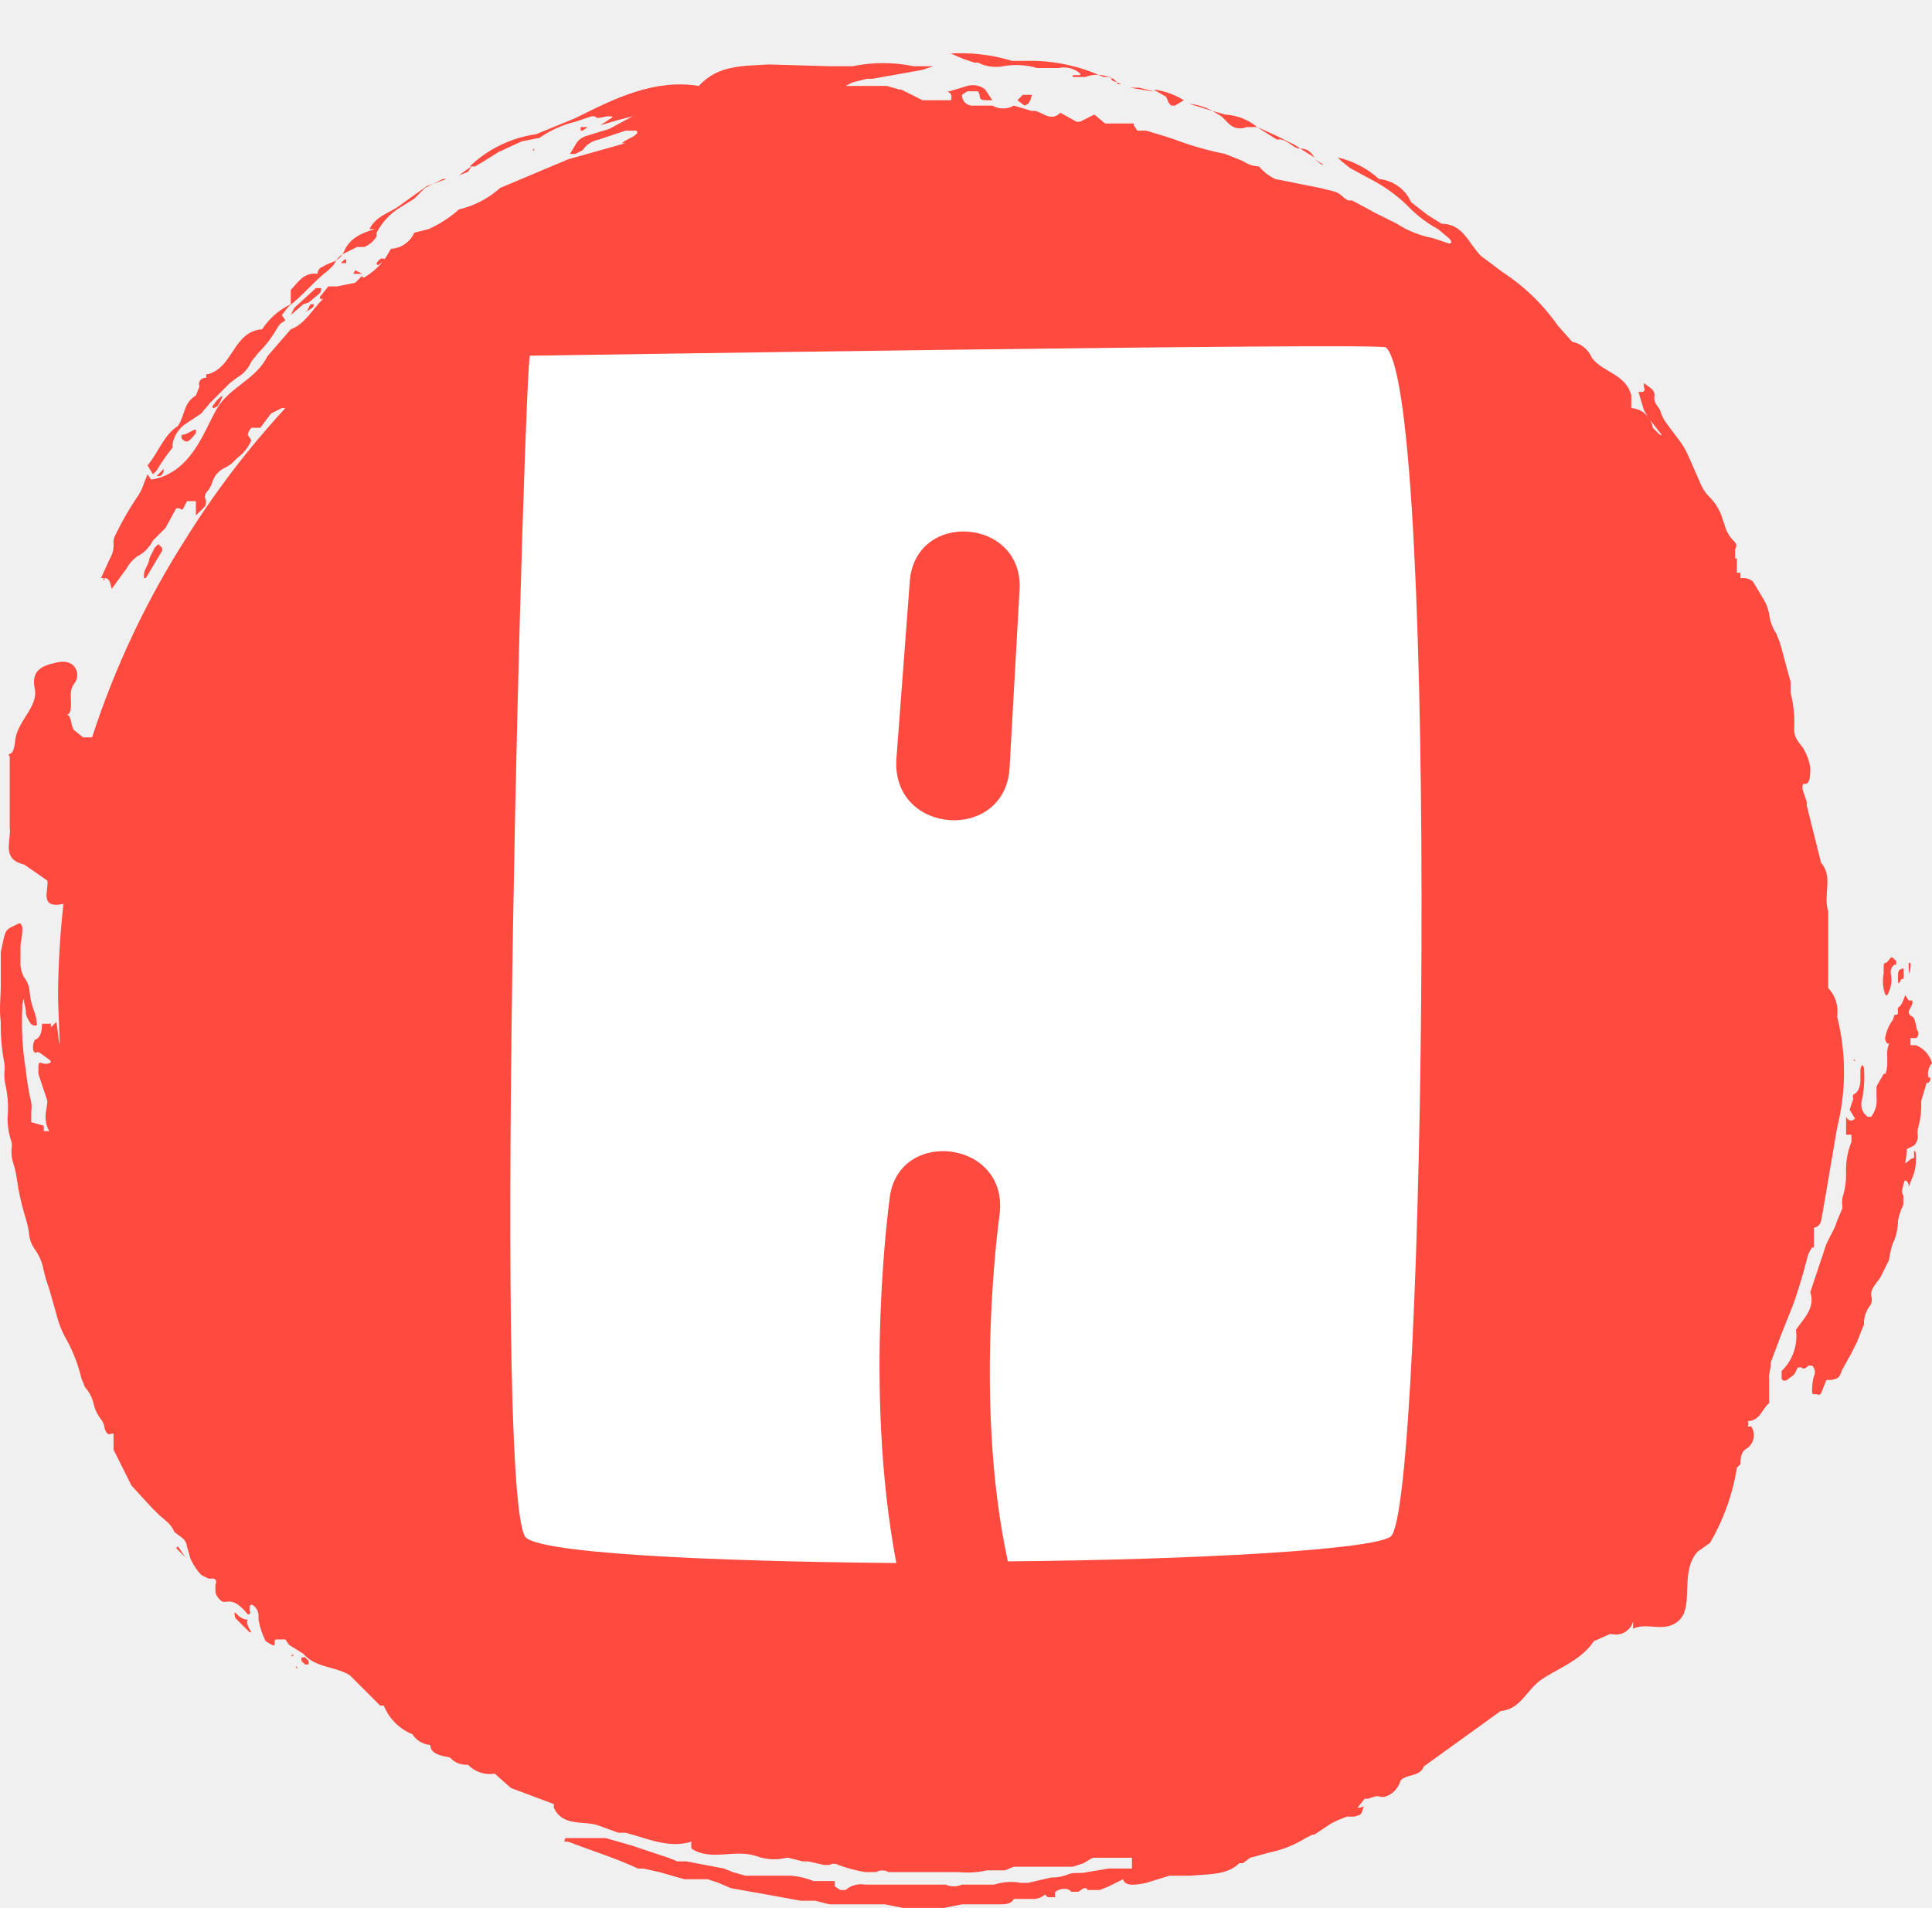
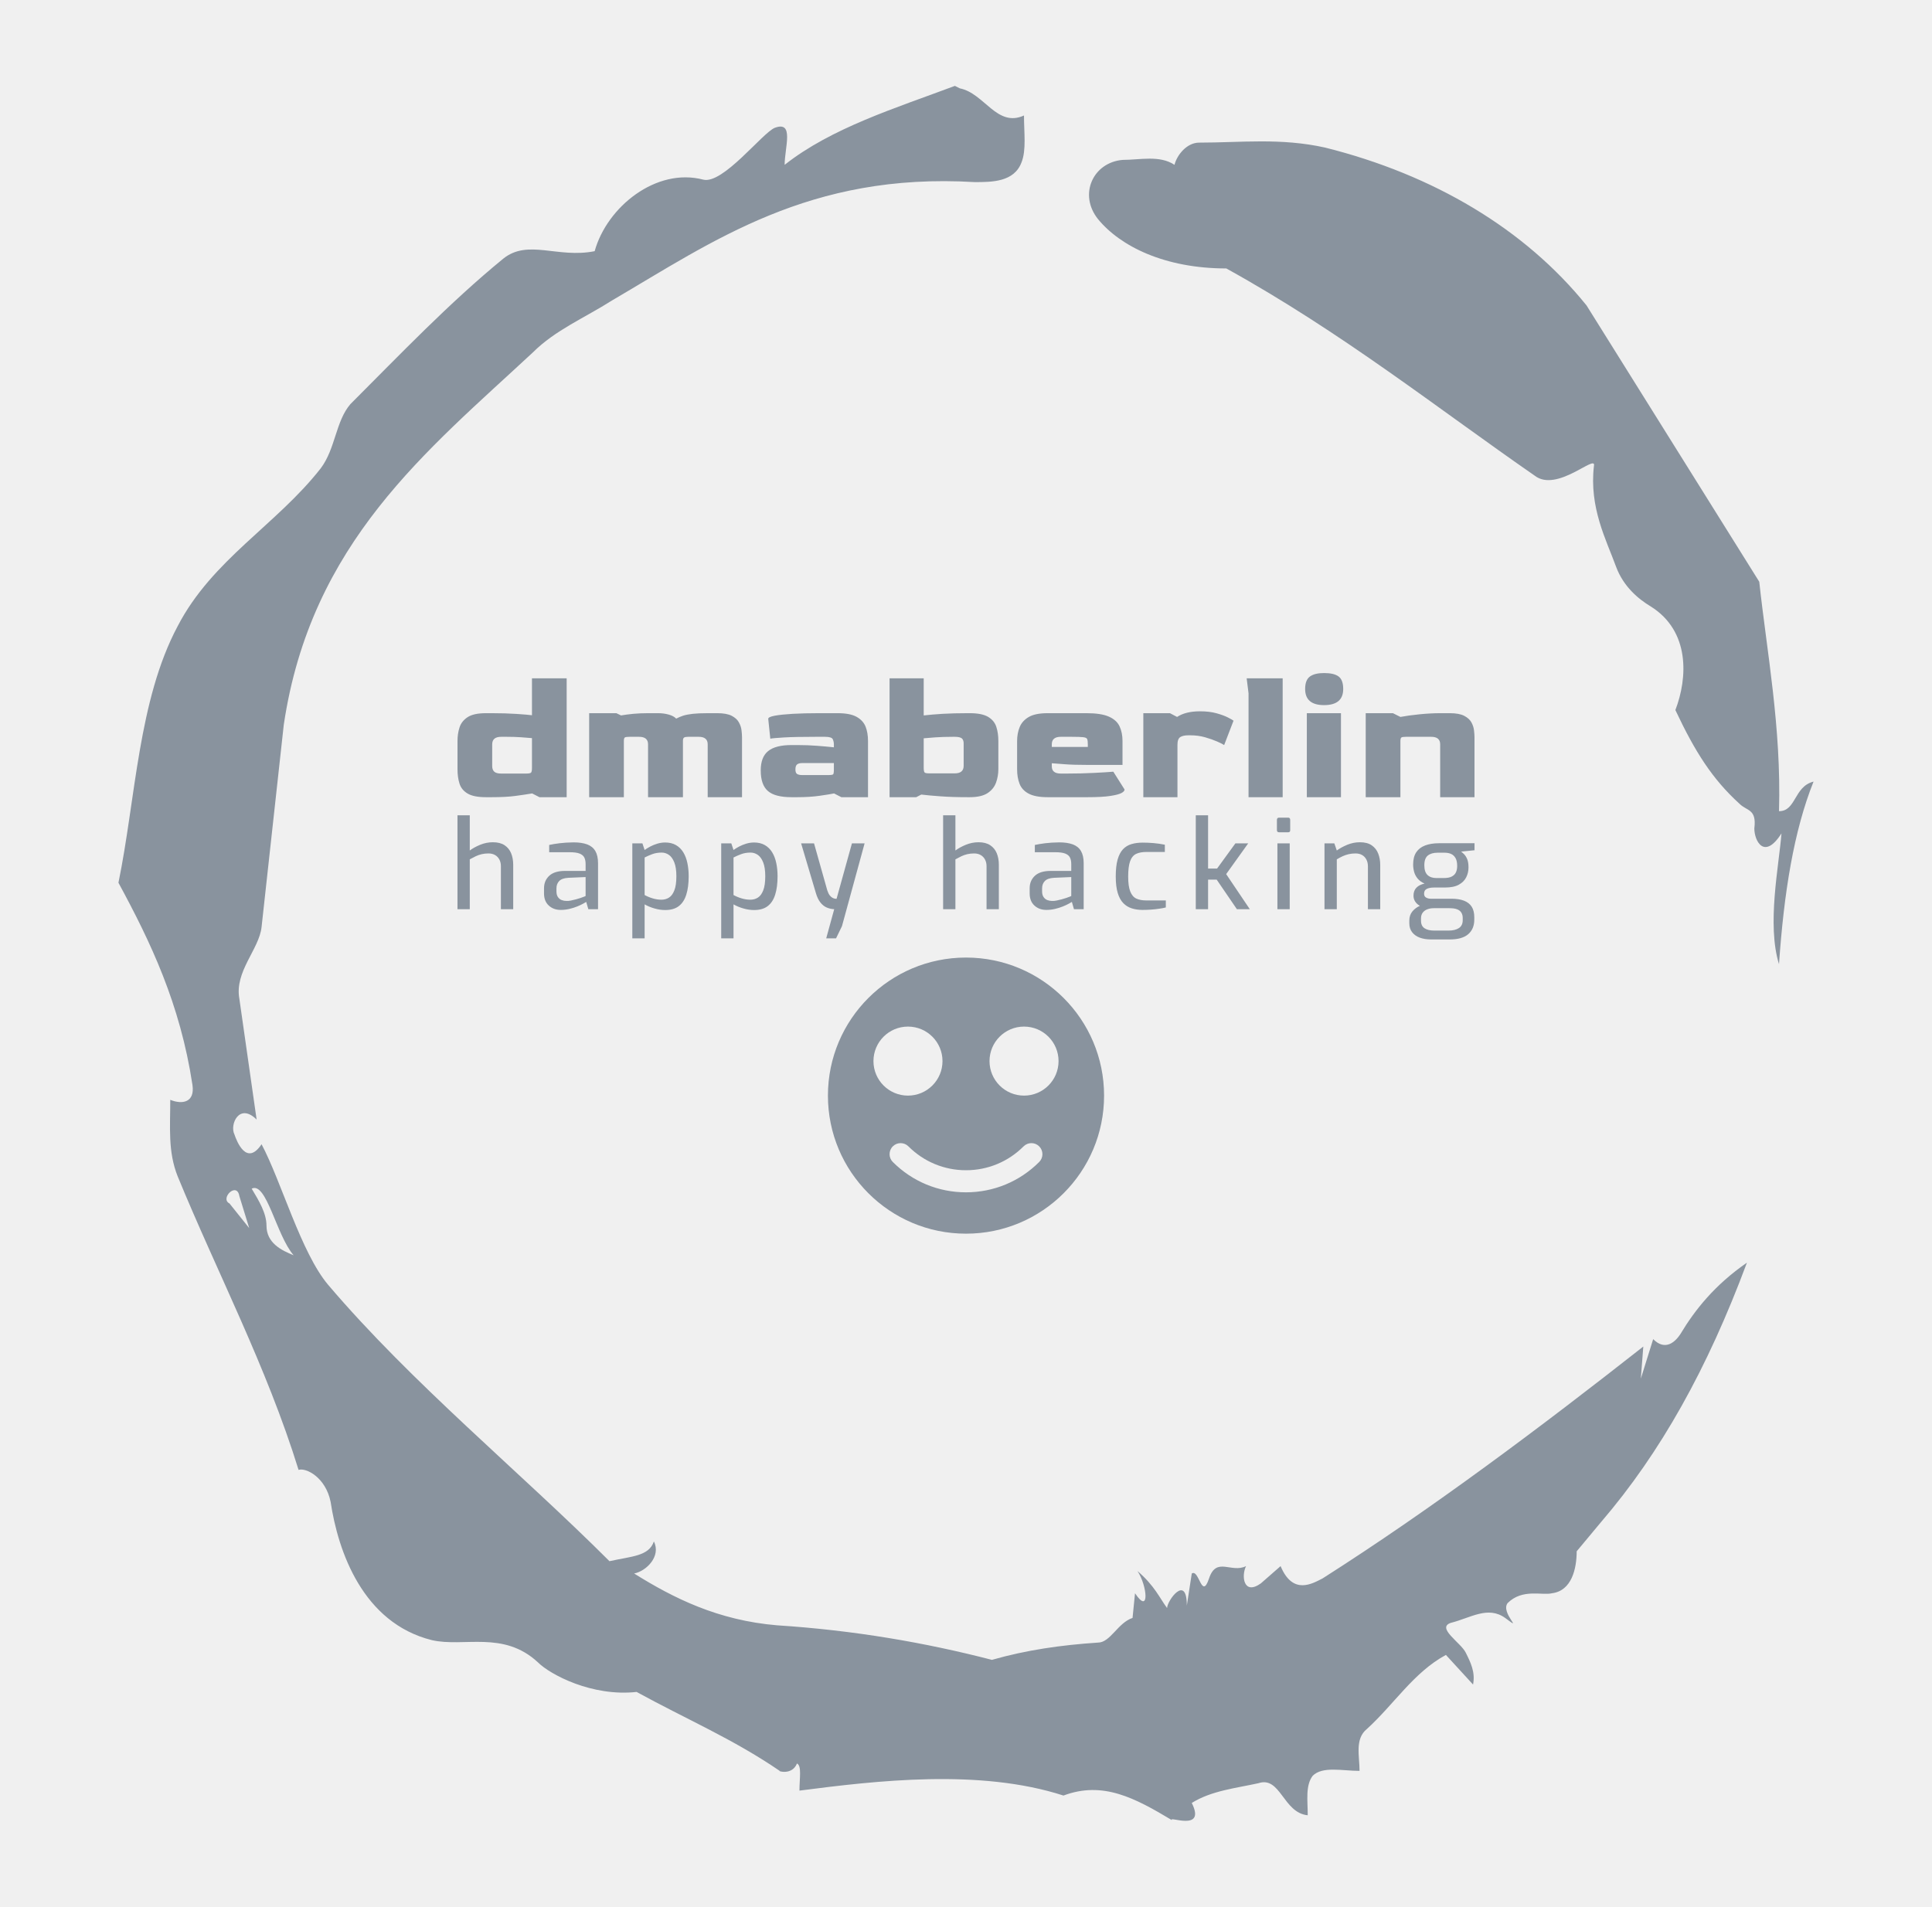
- <svg xmlns="http://www.w3.org/2000/svg" width="308.761" height="304.916" viewBox="0 0 106.008 104.687" class="css-1j8o68f" version="1.1" id="svg23">
-   <defs id="SvgjsDefs2684" />
-   <g id="SvgjsG2685" featurekey="rootContainer" transform="matrix(0.9820593,0,0,0.9820593,-0.05456052,0)" fill="#ff4a3f">
-     <g id="g17">
-       <path d="M19.8 15.3h.5l-.4-.2zm.5.1zm.8-.7c0 .1 0 .1.1.1l.4-.3c-.2-.1-.3-.1-.5.2zm.4-.2zm-4.1 2.3zm-.2.6l.3-.2c.1-.1.1-.2.1-.2h-.2l-.2.4c-.1-.1-.1 0 0 0zm2.2-2.9h-.1l-.2.2h.3zm-2.1 2.4l.6-.5c.1-.1.1-.2.1-.3h-.3l-1.2 1.1-.2.4.7-.6zm-1.1.8z" id="path3" />
-       <path d="M9.7 25v-.2a1.7 1.7 0 0 1 .7-1.1l.9-.6.5-.6.7-.7.4-.4.4-.3a1.9 1.9 0 0 0 .8-.9l.4-.5a5.9 5.9 0 0 0 1-1.3l.2-.3.3-.2-.2-.3.4-.5c.8-.6 1.4-1.4 2.2-2l.3-.3a1.4 1.4 0 0 1 .5-.6l.8-.4h.4a1.4 1.4 0 0 0 .7-.6V13a3.5 3.5 0 0 1 1.3-1.4l.8-.5.2-.2.4-.4 1-.5h.2l-1.1.4-1.4 1c-.6.5-1.4.6-1.8 1.4h.3c-.7.2-1.4.5-1.7 1.2s-.8.6-1.2.9a.4.4 0 0 0-.3.4c-.8-.1-1.1.5-1.5.9v.8a3.9 3.9 0 0 0-1.6 1.4c-1.6.1-1.6 2.1-3 2.5h-.1a.2.2 0 0 0 0 .2c-.3 0-.5.2-.4.5l-.2.5c-.7.4-.6 1.1-1 1.7-.8.5-1.1 1.5-1.7 2.2l.3.5.2-.2a11.6 11.6 0 0 1 .9-1.3zM53.9 3.3l.6.2h.2a2.2 2.2 0 0 0 1.4.2 4.1 4.1 0 0 1 1.9.1h1.2a1.4 1.4 0 0 1 1.2.3.1.1 0 0 1 0 .1H60a.1.1 0 0 0 0 .1h.7a1.8 1.8 0 0 1 1.3 0c.2 0 .1.1.2.2l.5.2h-.2c-.2-.4-.5-.4-.8-.4a9.7 9.7 0 0 0-4.3-.9h-.8A9.8 9.8 0 0 0 53 3h.2zm7.3 3.1zM50.3 4.7zm10.9 1.7h.2-.2zM19 14.7zm32.1-10zm17.6 2.2a.9.9 0 0 0 1 .2h.6a3.1 3.1 0 0 0-1.8-.7l-.7-.2.5.3zm-3.4-1.3c0 .1.1.2.2.3h.2l.5-.3a4.2 4.2 0 0 0-1.7-.6l.7.4zm7.4 2.7l.8.5c-.2-.3-.4-.5-.8-.5z" id="path5" />
-       <path d="M99 76.1l.6-1.6.6-1.5c.2-.5.6-1.8.8-2.6a1.7 1.7 0 0 1 .3-.7h.1v-1.1c.5-.1.4-.6.5-.9l.8-4.7a12.7 12.7 0 0 0 0-6.2 1.9 1.9 0 0 0-.5-1.6v-4.3c-.3-.9.3-1.9-.4-2.7L101 45a.4.4 0 0 0 0-.2l-.2-.6a.5.5 0 0 1 0-.4h.1c.3 0 .3-.5.3-.9a3 3 0 0 0-.4-1.1l-.3-.4a1.1 1.1 0 0 1-.2-.7 6.7 6.7 0 0 0-.2-2v-.6c-.2-.7-.4-1.5-.6-2.2l-.2-.5a2.5 2.5 0 0 1-.4-1.1 2.5 2.5 0 0 0-.3-.8l-.6-1a.8.8 0 0 0-.6-.2h-.1V32h-.2v-.8H97V31a.4.4 0 0 0 0-.1v-.2c.1-.2.1-.3-.1-.5a1.8 1.8 0 0 1-.4-.6l-.2-.6a2.9 2.9 0 0 0-.7-1.2 2.2 2.2 0 0 1-.5-.7l-.7-1.6a4.3 4.3 0 0 0-.6-1l-.6-.8a2.4 2.4 0 0 1-.4-.8l-.2-.3a.6.6 0 0 1-.1-.5.5.5 0 0 0-.2-.4l-.4-.3v.2c.1.2 0 .3-.1.3h-.2l.3 1 .3.5.7.9h-.1l-.2-.2-.2-.2a1.3 1.3 0 0 0-1.2-1.1v-.7c-.3-1.2-1.6-1.3-2.2-2.1a1.5 1.5 0 0 0-1.1-.9l-.8-.9a11.3 11.3 0 0 0-3.1-3l-.8-.6-.4-.3c-.7-.7-1-1.8-2.2-1.8l-.8-.5-.9-.7a2.2 2.2 0 0 0-1.8-1.3 5.1 5.1 0 0 0-2.3-1.2l.2.2.5.4 1.3.7a8.5 8.5 0 0 1 2.1 1.6 6.8 6.8 0 0 0 1.5 1.1l.6.5c.1.1.2.2.1.3H81l-.9-.3a5.6 5.6 0 0 1-2-.8l-1.2-.6-1.3-.7h-.2c-.3-.1-.4-.4-.8-.5l-.8-.2-2.5-.5a2.6 2.6 0 0 1-.9-.7 1.7 1.7 0 0 1-.9-.3l-1-.4a18.1 18.1 0 0 1-2.8-.8l-.6-.2-1-.3h-.5l-.2-.3v-.1h-1.6l-.6-.5-.4.2-.4.2h-.2l-.9-.5c-.6.6-1.1-.2-1.6-.1l-1-.3a1.2 1.2 0 0 1-1.2 0h-1.2a.6.6 0 0 1-.5-.6l.3-.2h.6a.7.7 0 0 1 .1.3c0 .2.2.2.5.2h.2l-.4-.6a1.1 1.1 0 0 0-1-.2l-1 .3H53c.3.2.2.3.2.5h-1.6l-.4-.2-.8-.4h-.1l-.7-.2h-2.3l.4-.2.8-.2h.3l1.7-.3 1.1-.2.6-.2h-1.1a8.4 8.4 0 0 0-3.4 0h-1.3L43 3.6c-1.4.1-2.8 0-3.9 1.2-2.5-.4-4.7.7-6.9 1.8l-2.2.9a6.7 6.7 0 0 0-3.7 1.8h.3l.5-.3.8-.5 1.3-.6 1-.2a6 6 0 0 1 2-.9l.9-.3h.2c.1.2.5 0 .7 0h.2c.1 0 .1.1 0 .1l-.6.4 1-.3.8-.2-1.3.7-1.3.4a1 1 0 0 0-.6.5l-.3.5h.3l.4-.2a1.4 1.4 0 0 1 .9-.6l1.5-.5h.5a.1.1 0 0 1 .1.2c-.2.2-.6.3-.8.5h.2l-3.2.9-3.8 1.6a5.2 5.2 0 0 1-2.3 1.2 6.6 6.6 0 0 1-1.7 1.1l-.8.2a1.5 1.5 0 0 1-1.3.9l-.3.5a3.7 3.7 0 0 1-1.2 1.1h-.1v-.1l-.2.2-.2.2-1 .2h-.5l-.4.5c-.1.1-.1.2 0 .2h.1c-.6.6-1 1.4-1.8 1.7L15 19.9c-.6 1.2-1.8 1.6-2.6 2.6s-1.4 3.9-3.9 4.3l-.2-.3-.2.5a2.7 2.7 0 0 1-.4.8 16.9 16.9 0 0 0-1.2 2.1.8.8 0 0 0-.1.5 1.4 1.4 0 0 1-.2.8l-.5 1.1h.2c.3 0 .3.3.4.6l.8-1.1a2.2 2.2 0 0 1 .6-.7 2 2 0 0 0 .9-.9l.3-.3.4-.4.6-1.1h.2c.1.1.1.1.2 0l.2-.4h.5v.8l.5-.5a.5.5 0 0 0 0-.5.4.4 0 0 1 .1-.3 1.5 1.5 0 0 0 .3-.5 1.3 1.3 0 0 1 .8-.9l.3-.2.3-.3a2.4 2.4 0 0 0 .8-1l-.2-.3c0-.1.1-.3.2-.4h.5l.6-.8.6-.3h.2a48.8 48.8 0 0 0-5.5 7.2h-.1.1a48.4 48.4 0 0 0-5.3 11.2h-.5l-.5-.4c-.2-.2-.1-.7-.4-.9h.1c.3-.5-.1-1.2.3-1.7s.1-1.4-.9-1.2-1.5.5-1.3 1.5-1 1.8-1.1 2.9-.5.5-.3.9v3.9c.1.8-.5 1.8.8 2.1l1.3.9c.1.5-.5 1.6.9 1.3a49.2 49.2 0 0 0-.3 5c0 1.1.1 2.2.1 3.3v-.4c-.1-.4-.1-.8-.2-1.3l-.3.3v-.2h-.5c0 .5-.1.8-.4.9a.9.9 0 0 0-.1.5c0 .1.1.3.2.2s.4.2.7.4-.2.3-.4.2-.2.1-.2.3v.3l.5 1.5c0 .3-.1.6-.1.9a1.7 1.7 0 0 0 .2.8h-.3v-.3l-.7-.2v-.6a1.5 1.5 0 0 0 0-.5 14.6 14.6 0 0 1-.3-1.8 16.6 16.6 0 0 1-.2-3.5.9.9 0 0 1 .1-.5v.2a2.9 2.9 0 0 1 .1.5.8.8 0 0 0 .1.4c.1.2.2.4.4.4s.1-.1.1-.2a2.1 2.1 0 0 0-.1-.5 4.2 4.2 0 0 1-.3-1.3 1.5 1.5 0 0 0-.3-.7 1.6 1.6 0 0 1-.2-.9v-.8c0-.3.1-.6.1-.9a.5.5 0 0 0-.1-.4h-.1c-.8.4-.7.2-1 1.6V55c0 .7-.1 1.4 0 2.1a10.8 10.8 0 0 0 .2 2.3 1.8 1.8 0 0 1 0 .5 3.1 3.1 0 0 0 .1.9 5.9 5.9 0 0 1 .1 1.3 3.9 3.9 0 0 0 .2 1.7 1.2 1.2 0 0 1 0 .4 2.1 2.1 0 0 0 .1.8 4.9 4.9 0 0 1 .2.9 14 14 0 0 0 .5 2.2 5 5 0 0 1 .2 1 1.7 1.7 0 0 0 .3.7 2.9 2.9 0 0 1 .5 1.2 8.5 8.5 0 0 0 .3 1l.4 1.4a5.4 5.4 0 0 0 .6 1.5 8.5 8.5 0 0 1 .8 2.1l.2.5a2.1 2.1 0 0 1 .5 1 2.1 2.1 0 0 0 .4.8 1 1 0 0 1 .2.5c.1.3.2.4.4.3h.1v.9l.5 1 .5 1 1.1 1.2.4.4c.3.3.7.5.9 1l.4.3a.7.7 0 0 1 .3.5l.2.7a3.3 3.3 0 0 0 .6.9l.4.2h.3a.2.2 0 0 1 .1.3 2.5 2.5 0 0 0 0 .5.9.9 0 0 0 .4.5h.2c.4-.1.8.2 1.2.7h.1c0-.1.1-.1 0-.2v-.2c0-.1.1-.2.2-.1a.7.7 0 0 1 .3.6v.2a4.3 4.3 0 0 0 .4 1.2c.5.3.5.3.5.1s0-.2.2-.2h.4l.2.3.8.5c.7.8 1.8.7 2.6 1.2l1.7 1.7h.2a2.9 2.9 0 0 0 1.6 1.6 1.3 1.3 0 0 0 1 .6c0 .5.6.6 1.1.7a1.2 1.2 0 0 0 .8.4h.2a1.7 1.7 0 0 0 1.5.5l.9.8 2.4.9v.2c.5 1.1 1.7.7 2.5 1l1.1.4h.4c1.2.3 2.4.9 3.7.5a.7.7 0 0 0 0 .4c1.1.7 2.4 0 3.6.4a2.9 2.9 0 0 0 1.7.1h.1l.8.2h.3l.9.2h.3a.5.5 0 0 1 .5 0 7.9 7.9 0 0 0 1.5.4h.6a.7.7 0 0 1 .7 0h3.9a5 5 0 0 0 1.6-.1h1l.5-.2H60l.6-.2.5-.3h2.2v.6H62l-1.2.2c-.4.1-.7 0-1 .1a2.4 2.4 0 0 1-1 .2l-1.3.3h-.4a3.1 3.1 0 0 0-1.5.1h-1.8a1.1 1.1 0 0 1-.9 0h-4.5a1.3 1.3 0 0 0-1.1.3H47l-.3-.2v-.3h-1.2a4.1 4.1 0 0 0-1.3-.3h-2.5l-.7-.2-.5-.2-2.1-.4h-.5l-.5-.2-2.1-.7-1.4-.4h-2.2c-.1 0-.1.1-.1.2h.2c1.3.5 2.6.9 3.9 1.5h.3l.9.2 1.4.4h1.3l.6.2.7.3 1.7.3 1.1.2 1.1.2h.8l.8.2h3.1l1 .2h2.3l1-.2H56c.4 0 .6-.1.7-.3h1a1 1 0 0 0 .8-.3c-.1.1 0 .1.1.2h.4v-.2c0-.1 0-.1.2-.2s.6-.1.7.1h.4l.3-.2c.2 0 .2 0 .2.1h.7l.5-.2.8-.4c.1.3.4.4 1.3.2l1.3-.4h1.2c.9-.1 2 0 2.7-.7h.2l.4-.3 1.1-.3a6.1 6.1 0 0 0 2-.8l.4-.2h.1l.9-.6.4-.2.5-.2h.4c.4-.1.4-.1.5-.4s0-.1-.2-.1h-.1l.4-.5h.2c.3-.1.5-.2.7-.1h.2a1.3 1.3 0 0 0 .9-.9c.3-.4 1.1-.2 1.3-.8l4.3-3.1c1.1-.1 1.4-1.1 2.2-1.7s2.3-1.1 3-2.2l.9-.4h.1a1 1 0 0 0 1.2-.7v.4c.8-.4 1.8.3 2.6-.5s0-2.7 1-3.8l.7-.5a12.1 12.1 0 0 0 1.5-4.2l.2-.2c0-.3 0-.7.4-.9a.9.9 0 0 0 .2-1.2h-.2a.3.3 0 0 0 0-.3c.7 0 .8-.7 1.2-1V77a.5.5 0 0 1 0-.2 3.8 3.8 0 0 0 .1-.7zM5.9 32.2z" id="path7" />
-       <path d="M26.4 9.3l-.3.2-.4.3.5-.2zm6.1-2h.1l.3-.2h-.4zm-2.6 1l-.1.1h.1v-.1zm-1.5 1.4zm1.3-.2zm-6.3 3.1zM9.2 26.2l-.4.4H9a.4.4 0 0 0 .2-.4zm3-3.5a2.1 2.1 0 0 0 .3-.6 1.5 1.5 0 0 0-.5.5c-.1.1-.1.2 0 .2zM11 24.2V24c-.2 0-.5.3-.8.3v.2c.3.3.4.2.8-.3zm3 66.2zM73.9 9.2h.1l-.5-.3zm-2.5-1.4c.5-.1.8.4 1.2.5h.1l-.3-.2-1-.5-1.1-.5.3.2zM52.8 3.1zm11.7 2h-.1l-1.2-.2h.5zm2 .7l1.3.4a3.3 3.3 0 0 0-1.3-.4zm-9 0a1 1 0 0 0 .2-.5h-.5l-.3.3.4.3zm9 1.6zM49.9 4.2zm2.9.7zM48.5 4zm13.8 2.1a.5.5 0 0 0 0 .1zm44.8 52.3h-.3V58h.3c.1 0 .2-.3.1-.4s-.1-.7-.3-.8a.3.3 0 0 1-.2-.3l.2-.4a.4.4 0 0 0 0-.2h-.2l-.2-.3c-.1.3-.2.6-.4.7a.5.5 0 0 0 0 .2c0 .1 0 .2-.1.2h-.1a1.1 1.1 0 0 1-.1.3 2.3 2.3 0 0 0-.4.9.4.4 0 0 0 .1.4h.1a1.7 1.7 0 0 0-.1.8v.4a1.8 1.8 0 0 1-.1.5h-.1l-.4.7v.6a1.5 1.5 0 0 1-.3 1.1h-.2l-.2-.2a.9.9 0 0 1-.1-.8 6.5 6.5 0 0 0 .1-1.7c0-.1-.1-.2-.1-.2a.5.5 0 0 0-.1.3v.6c0 .2-.1.6-.3.7s-.1.2-.1.3l-.2.6.3.5c-.2.2-.4.1-.5-.1v1h.3v.4a4.2 4.2 0 0 0-.3 1.4 3.3 3.3 0 0 0 0 .4 4 4 0 0 1-.2 1.3 2 2 0 0 0 0 .6l-.3.7a3.2 3.2 0 0 1-.3.7l-.3.6-.9 2.7c.3.9-.4 1.5-.8 2.1a2.7 2.7 0 0 1-.8 2.3v.4c0 .1.1.2.3.1l.4-.3.2-.4h.2c.1.1.2.1.4-.1h.2a.5.5 0 0 1 .1.6 2.9 2.9 0 0 0-.1.8c0 .1 0 .2.1.2h.2c.1.1.2 0 .3-.3l.2-.5h.3c.4-.1.4-.1.6-.6l.5-.9.3-.6.4-1a1.6 1.6 0 0 1 .3-1 .6.6 0 0 0 .1-.6c0-.2 0-.3.2-.6l.3-.4.5-1a4.7 4.7 0 0 1 .2-.9 3 3 0 0 0 .3-1.3 3.8 3.8 0 0 1 .3-.9v-.5c-.1-.2-.1-.2 0-.6s.1-.2.2-.2a.4.4 0 0 1 .1.3l.2-.5a2.3 2.3 0 0 0 .2-.9v-.3c0-.1 0-.3-.1-.3v.4c-.2 0-.3.2-.5.3a6.4 6.4 0 0 0 .1-.8l.4-.2a.7.7 0 0 0 .2-.6 1.4 1.4 0 0 1 0-.3 4.8 4.8 0 0 0 .2-1.4v-.2l.3-1h.1a.3.3 0 0 0 .1-.3h-.1a.9.9 0 0 1 .2-.8 1.5 1.5 0 0 0-.9-1zm-1.2 7.8zm-.2-9.9zm0 0zM9.1 30.8a.3.3 0 0 0 0-.2l-.2-.2-.2.2-.3.6c0 .3-.3.6-.3.9v.2h.1zm96.3 24.8h.1a1.7 1.7 0 0 0 .2-1.2.5.5 0 0 1 .2-.5h.1v-.2l-.2-.2h-.1c-.1.1-.2.3-.3.3s-.1.1-.1.3v.3a2.2 2.2 0 0 0 .1 1.2zM13.2 90.1c-.1 0 0 .2 0 .3l.8.8h.1c-.2-.3-.3-.6-.2-.7a.9.9 0 0 1-.5-.2zm.8.3zm92.3-35.7h.1a2 2 0 0 0 0-.6c-.3.1-.3.1-.3.6s.1.1.2 0z" id="path9" />
-       <path d="M106.7 62a.6.6 0 0 0 .1-.5c0-.1-.1-.2-.1-.1h-.2v.2c0 .4.1.5.2.4zm.1-8.2h-.1v.6a1 1 0 0 0 .1-.6zM17.1 92.6h-.2v.2l.2.2h.2v-.2zm86.6-33.3c0-.1 0-.1-.1-.1zM9.9 86.5l.5.5-.4-.6z" id="path11" />
-       <circle cx="10.5" cy="87.1" transform="rotate(-24.8 10.4 87.159)" id="circle13" />
-       <path d="M9.7 30.1h-.1v.2-.2h.1zm83.2-6.6l-.2-.3h-.1zm-14.7 77.1zM5.9 32.2zm-.1.2a.3.3 0 0 0 .1-.2v.2zm1.9-4.9zM61.5 2.4zm42.8 58.2v.1-.1zM16.4 92.5h-.1c.1.1.2 0 .1-.1zm.2.7h.1l-.1-.1v.1zm73.9-71.3zm15.2 34.4zM14.6 91.7zm92.1-37zm-.8 11.4zM34.6 0z" id="path15" />
-     </g>
-   </g>
-   <g id="SvgjsG2686" featurekey="nameFeature-0" transform="matrix(2.284354,0,0,2.284354,27.98006,-5.60952)" fill="#ffffff">
-     <path d="M9.6 16.48 l-0.32 4.24 c-0.08 1.8 2.6 1.96 2.72 0.2 l0.24 -4.28 c0.12 -1.76 -2.56 -1.96 -2.64 -0.16 z M0.48 11 l0 0 c0.04 0 20.48 -0.32 20.56 -0.2 c1.28 1.12 0.96 27.8 0.12 28.56 c-0.4 0.32 -4.64 0.56 -9.2 0.6 c-0.84 -3.84 -0.2 -8.32 -0.2 -8.32 c0.24 -1.8 -2.44 -2.12 -2.64 -0.4 c0 0.04 -0.64 4.52 0.16 8.76 c-4.56 -0.04 -8.68 -0.24 -8.92 -0.64 c-0.8 -1.44 0 -28.28 0.12 -28.36 z" id="path20" />
+ <svg xmlns="http://www.w3.org/2000/svg" version="1.1" width="309" height="305" viewBox="0 0 1000 1125">
+   <g transform="matrix(1,0,0,1,0.0000734375,0)">
+     <svg viewBox="0 0 320 360" data-background-color="#ffffff" preserveAspectRatio="xMidYMid meet" height="1125" width="1000">
+       <g id="tight-bounds" transform="matrix(1,0,0,1,0.0000235,0)">
+         <svg viewBox="0 0 320 360" height="360" width="320">
+           <g>
+             <svg />
+           </g>
+           <g>
+             <svg viewBox="0 0 320 360" height="360" width="320">
+               <g>
+                 <path transform="translate(-74.99272,-51.79039) scale(4.65793,4.65793)" d="M20.6 59.9l0.8 1-0.4-1.3c-0.1-0.6-0.8 0.1-0.4 0.3M21.5 59.3c0.3 0.5 0.6 1 0.6 1.5 0 0.7 0.6 1 1.1 1.2-0.7-0.8-1.1-3-1.7-2.7M59.9 16.9c1.7 0 3.3-0.2 5.1 0.2 4.4 1.1 8.1 3.3 10.6 6.4l7 11.2c0.3 2.8 0.9 5.9 0.8 9.3 0.7 0 0.6-1 1.4-1.2-0.8 2-1.2 4.5-1.4 7.4-0.5-1.6 0-4 0.1-5.3-0.7 1.1-1.1 0.3-1.1-0.2 0.1-0.8-0.3-0.7-0.6-1-1.1-1-1.8-2.1-2.6-3.8 0.5-1.3 0.6-3.2-1-4.2-0.5-0.3-1.1-0.8-1.4-1.6-0.4-1.1-1.1-2.4-0.9-4.1 0.1-0.5-1.5 1.1-2.4 0.4-3.9-2.7-7.8-5.8-12.5-8.4-2.5 0-4.3-0.9-5.2-2-0.8-1-0.2-2.3 1-2.4 0.7 0 1.5-0.2 2.1 0.2 0.1-0.4 0.5-0.9 1-0.9M50 14.6l0.2 0.1c1 0.2 1.5 1.6 2.6 1.1 0 0.7 0.1 1.4-0.1 1.9-0.3 0.8-1.2 0.8-1.9 0.8-6.7-0.4-10.6 2.4-14.7 4.8-1.1 0.7-2.3 1.2-3.2 2.1-4.3 4-9 7.7-10.1 15.1l-0.9 8.2c-0.1 0.9-1.1 1.8-0.9 2.9l0.7 4.9c-0.7-0.7-1.1 0.2-0.9 0.6 0.1 0.3 0.5 1.3 1.1 0.4 0.8 1.5 1.6 4.4 2.7 5.7 3.4 4 7.8 7.6 11.4 11.2 0.9-0.2 1.6-0.2 1.8-0.8 0.3 0.6-0.3 1.2-0.8 1.3 1.6 1 3.4 1.9 5.8 2.1 3.1 0.2 6 0.7 8.7 1.4 1.4-0.4 2.8-0.6 4.3-0.7 0.5 0 0.8-0.8 1.4-1l0.1-1c0.6 0.9 0.5-0.3 0.1-0.9 0.7 0.6 0.9 1.1 1.2 1.5 0-0.3 0.8-1.4 0.8-0.1l0.2-1.3c0.3-0.2 0.4 1.1 0.7 0.2 0.3-0.9 0.9-0.2 1.5-0.5-0.2 0.4-0.1 1.2 0.6 0.7l0.8-0.7c0.5 1.2 1.3 0.7 1.7 0.5 4.4-2.8 8.8-6.1 13-9.4l-0.1 1.3 0.5-1.6c0.5 0.5 0.9 0.1 1.1-0.2 0.6-1 1.4-2 2.7-2.9-1.6 4.3-3.5 7.7-5.9 10.5l-1 1.2c0 0.7-0.2 1.6-1 1.7-0.4 0.1-1.2-0.2-1.8 0.4-0.3 0.4 0.7 1.2-0.1 0.6-0.7-0.5-1.4 0-2.2 0.2-0.6 0.2 0.4 0.8 0.6 1.2 0.2 0.4 0.4 0.8 0.3 1.3l-1.1-1.2c-1.3 0.7-2.1 2-3.2 3-0.5 0.4-0.3 1.1-0.3 1.7-0.7 0-1.5-0.2-1.9 0.2-0.3 0.4-0.2 1-0.2 1.6-1-0.1-1.1-1.6-2-1.3-0.9 0.2-1.9 0.3-2.7 0.8 0.6 1.2-1 0.5-0.8 0.7-1.5-0.9-2.8-1.6-4.4-1-3.4-1.1-7.6-0.6-10.7-0.2 0-0.5 0.1-1-0.1-1.1-0.2 0.5-0.8 0.3-0.7 0.3-1.9-1.3-3.8-2.1-5.8-3.2-1.8 0.2-3.5-0.7-4-1.2-1.4-1.3-3-0.6-4.3-0.9-2.8-0.7-3.8-3.6-4.1-5.6-0.2-1-1-1.4-1.3-1.3-1.3-4.2-3.3-8-4.9-11.9-0.4-1-0.3-2-0.3-3.1 0.5 0.2 1 0.1 0.9-0.6-0.5-3.3-1.7-5.8-3-8.2 0.7-3.4 0.8-7.4 2.4-10.4 1.4-2.7 4-4.1 5.8-6.4 0.6-0.8 0.6-1.9 1.2-2.6 2-2 4-4.1 6.2-5.9 1-0.8 2.2 0 3.7-0.3 0.5-1.8 2.5-3.4 4.4-2.9 0.8 0.2 2.4-1.9 2.9-2.1 0.8-0.3 0.4 0.8 0.4 1.5 1.9-1.5 4.5-2.3 6.9-3.2" fill="#89939e" fill-rule="nonzero" stroke="none" stroke-width="1" stroke-linecap="butt" stroke-linejoin="miter" stroke-miterlimit="10" stroke-dasharray="" stroke-dashoffset="0" font-family="none" font-weight="none" font-size="none" text-anchor="none" style="mix-blend-mode: normal" data-fill-palette-color="tertiary" />
+               </g>
+               <g transform="matrix(1,0,0,1,64,127.076)">
+                 <svg viewBox="0 0 192 105.848" height="105.848" width="192">
+                   <g>
+                     <svg viewBox="0 0 192 105.848" height="105.848" width="192">
+                       <g>
+                         <svg viewBox="0 0 192 105.848" height="105.848" width="192">
+                           <g>
+                             <svg viewBox="0 0 192 50.296" height="50.296" width="192">
+                               <g id="textblocktransform">
+                                 <svg viewBox="0 0 192 50.296" height="50.296" width="192" id="textblock">
+                                   <g>
+                                     <svg viewBox="0 0 192 23.438" height="23.438" width="192">
+                                       <g transform="matrix(1,0,0,1,0,0)">
+                                         <svg width="192" viewBox="2.5 -33.1 271.13 33.1" height="23.438" data-palette-color="#89939e">
+                                           <path d="M11.6 0L10.1 0Q6.8 0 5.18-0.98 3.55-1.95 3.03-3.63 2.5-5.3 2.5-7.45L2.5-7.45 2.5-15Q2.5-16.9 3.03-18.57 3.55-20.25 5.18-21.33 6.8-22.4 10.1-22.4L10.1-22.4 11.65-22.4Q15.3-22.4 18.28-22.2 21.25-22 22.35-21.85L22.35-21.85 22.35-31.7 31.6-31.7 31.6 0 24.35 0 22.4-1Q20.3-0.65 17.88-0.33 15.45 0 11.6 0L11.6 0ZM14.15-6.3L14.15-6.3 20.8-6.3Q21.85-6.3 22.1-6.55 22.35-6.8 22.35-7.8L22.35-7.8 22.35-15.75Q21.1-15.85 19.4-15.98 17.7-16.1 15.65-16.1L15.65-16.1 14.15-16.1Q11.75-16.1 11.75-14.1L11.75-14.1 11.75-8.3Q11.75-7.3 12.3-6.8 12.85-6.3 14.15-6.3ZM46.85 0L37.6 0 37.6-22.4 44.85-22.4 46.1-21.8Q47.55-22.05 49.37-22.23 51.2-22.4 53.3-22.4L53.3-22.4 56-22.4Q57.45-22.4 58.8-22.03 60.15-21.65 60.8-20.95L60.8-20.95Q61.65-21.4 62.65-21.73 63.65-22.05 65.22-22.23 66.8-22.4 69.25-22.4L69.25-22.4 71.75-22.4Q74.25-22.4 75.6-21.7 76.95-21 77.52-19.95 78.1-18.9 78.22-17.82 78.35-16.75 78.35-16L78.35-16 78.35 0 69.2 0 69.2-14.1Q69.2-16.1 66.8-16.1L66.8-16.1 64-16.1Q63.2-16.1 62.9-15.9 62.6-15.7 62.6-15L62.6-15 62.6 0 53.3 0 53.3-14.1Q53.3-16.1 50.9-16.1L50.9-16.1 48.35-16.1Q47.4-16.1 47.12-15.93 46.85-15.75 46.85-15L46.85-15 46.85 0ZM93.05 0L91.55 0Q87.14 0 85.25-1.65 83.34-3.3 83.34-7.15L83.34-7.15Q83.34-10.7 85.32-12.3 87.3-13.9 91.55-13.9L91.55-13.9 93.09-13.9Q95.89-13.9 98.44-13.7 101-13.5 102.84-13.3L102.84-13.3 102.84-14.1Q102.84-14.8 102.55-15.45 102.25-16.1 100.44-16.1L100.44-16.1 97.94-16.1Q92.5-16.1 89.55-15.93 86.59-15.75 85.89-15.6L85.89-15.6 85.34-20.9Q85.34-21.4 87.09-21.73 88.84-22.05 91.89-22.23 94.94-22.4 98.84-22.4L98.84-22.4 103.84-22.4Q107.14-22.4 108.89-21.43 110.64-20.45 111.3-18.8 111.94-17.15 111.94-15L111.94-15 111.94 0 104.84 0 102.89-1Q101.69-0.75 99.07-0.38 96.44 0 93.05 0L93.05 0ZM94.44-5.9L94.44-5.9 101.34-5.9Q102.44-5.9 102.64-6.1 102.84-6.3 102.84-7.35L102.84-7.35 102.84-9.1 94.44-9.1Q93.5-9.1 93.05-8.75 92.59-8.4 92.59-7.4L92.59-7.4Q92.59-6.45 93.05-6.18 93.5-5.9 94.44-5.9ZM124.79 0L117.69 0 117.69-31.7 126.79-31.7 126.79-21.8Q128.94-22.05 131.87-22.23 134.79-22.4 138.54-22.4L138.54-22.4 139.04-22.4Q142.29-22.4 143.94-21.43 145.59-20.45 146.14-18.78 146.69-17.1 146.69-15L146.69-15 146.69-7.45Q146.69-5.6 146.07-3.88 145.44-2.15 143.79-1.07 142.14 0 139.04 0L139.04 0 138.54 0Q134.39 0 131.29-0.23 128.19-0.45 126.14-0.7L126.14-0.7 124.79 0ZM128.34-6.35L128.34-6.35 135.04-6.35Q137.44-6.35 137.44-8.35L137.44-8.35 137.44-14.1Q137.49-15.2 136.99-15.65 136.49-16.1 135.04-16.1L135.04-16.1 134.54-16.1Q131.94-16.1 129.84-15.95 127.74-15.8 126.79-15.7L126.79-15.7 126.79-7.9Q126.79-6.85 127.02-6.6 127.24-6.35 128.34-6.35ZM170.49 0L159.84 0Q156.54 0 154.76-0.95 152.99-1.9 152.34-3.58 151.69-5.25 151.69-7.45L151.69-7.45 151.69-15Q151.69-17 152.37-18.68 153.04-20.35 154.79-21.38 156.54-22.4 159.84-22.4L159.84-22.4 170.19-22.4Q174.09-22.4 176.16-21.48 178.24-20.55 179.01-18.88 179.79-17.2 179.79-15L179.79-15 179.79-8.6 171.04-8.6Q166.54-8.6 164.22-8.8 161.89-9 160.94-9.05L160.94-9.05 160.94-8.3Q160.89-6.3 163.34-6.3L163.34-6.3 164.89-6.3Q168.89-6.3 172.29-6.48 175.69-6.65 177.34-6.8L177.34-6.8 180.34-2.05Q180.34-1.55 179.49-1.1 178.64-0.65 176.51-0.33 174.39 0 170.49 0L170.49 0ZM160.94-14.1L160.94-13.4 170.54-13.4 170.54-14.1Q170.54-15.1 170.37-15.5 170.19-15.9 169.29-16 168.39-16.1 166.24-16.1L166.24-16.1 163.34-16.1Q160.94-16.1 160.94-14.1L160.94-14.1ZM194.44 0L185.34 0 185.34-22.4 192.44-22.4 194.34-21.4Q196.64-22.9 200.44-22.9L200.44-22.9Q202.94-22.9 204.84-22.38 206.74-21.85 207.91-21.25 209.09-20.65 209.39-20.4L209.39-20.4 206.89-13.9Q206.39-14.25 205.01-14.85 203.64-15.45 201.79-15.98 199.94-16.5 197.89-16.5L197.89-16.5 197.34-16.5Q195.94-16.5 195.19-16.03 194.44-15.55 194.44-13.95L194.44-13.95 194.44 0ZM222.49 0L213.39 0 213.39-27.7 212.89-31.7 222.49-31.7 222.49 0ZM233.53-24.55L233.53-24.55Q228.48-24.55 228.48-28.85L228.48-28.85Q228.48-31.25 229.76-32.18 231.03-33.1 233.53-33.1L233.53-33.1Q236.18-33.1 237.41-32.18 238.63-31.25 238.63-28.85L238.63-28.85Q238.63-24.55 233.53-24.55ZM238.03 0L228.93 0 228.93-22.4 238.03-22.4 238.03 0ZM253.88 0L244.63 0 244.63-22.4 251.88-22.4 253.88-21.4Q255.98-21.8 258.96-22.1 261.93-22.4 264.53-22.4L264.53-22.4 267.03-22.4Q269.53-22.4 270.88-21.7 272.23-21 272.81-19.95 273.38-18.9 273.5-17.82 273.63-16.75 273.63-16L273.63-16 273.63 0 264.48 0 264.48-14.1Q264.48-16.1 262.08-16.1L262.08-16.1 255.38-16.1Q254.43-16.1 254.16-15.93 253.88-15.75 253.88-15L253.88-15 253.88 0Z" opacity="1" transform="matrix(1,0,0,1,0,0)" fill="#89939e" class="undefined-text-0" data-fill-palette-color="primary" id="text-0" />
+                                         </svg>
+                                       </g>
+                                     </svg>
+                                   </g>
+                                   <g transform="matrix(1,0,0,1,0,26.85811)">
+                                     <svg viewBox="0 0 192 23.438" height="23.438" width="192">
+                                       <g transform="matrix(1,0,0,1,0,0)">
+                                         <svg width="192" viewBox="3.5 -38.15 413.28 50.45" height="23.438" data-palette-color="#89939e">
+                                           <path d="M8.5 0L3.5 0 3.5-38.15 8.5-38.15 8.5-23.85Q10.25-25.15 12.75-26.18 15.25-27.2 17.9-27.2L17.9-27.2Q20.8-27.2 22.63-26 24.45-24.8 25.3-22.73 26.15-20.65 26.15-18.05L26.15-18.05 26.15 0 21.15 0 21.15-17.45Q21.15-19 20.53-20.18 19.9-21.35 18.78-22 17.65-22.65 16.1-22.65L16.1-22.65Q14.6-22.65 13.33-22.35 12.05-22.05 10.9-21.5 9.75-20.95 8.5-20.25L8.5-20.25 8.5 0ZM45.47 0.3L45.47 0.3Q42.52 0.3 40.6-1.48 38.67-3.25 38.67-6.4L38.67-6.4 38.67-8.5Q38.67-11.6 40.8-13.58 42.92-15.55 47.22-15.55L47.22-15.55 55.57-15.55 55.57-18.35Q55.57-19.9 55.05-20.98 54.52-22.05 53.12-22.6 51.72-23.15 48.97-23.15L48.97-23.15 40.77-23.15 40.77-26.1Q42.57-26.5 45-26.8 47.42-27.1 50.67-27.15L50.67-27.15Q53.97-27.15 56.2-26.33 58.42-25.5 59.52-23.63 60.62-21.75 60.62-18.65L60.62-18.65 60.62 0 56.67 0 55.82-2.95Q55.52-2.75 54.57-2.23 53.62-1.7 52.15-1.1 50.67-0.5 48.95-0.1 47.22 0.3 45.47 0.3ZM47.77-3.35L47.77-3.35Q48.52-3.3 49.55-3.5 50.57-3.7 51.6-3.98 52.62-4.25 53.5-4.55 54.37-4.85 54.95-5.08 55.52-5.3 55.57-5.35L55.57-5.35 55.57-13.05 48.57-12.75Q45.97-12.6 44.85-11.45 43.72-10.3 43.72-8.45L43.72-8.45 43.72-7.25Q43.72-5.8 44.32-4.93 44.92-4.05 45.85-3.7 46.77-3.35 47.77-3.35ZM79.55 11.85L74.55 11.85 74.55-26.75 78.65-26.75 79.55-24.05Q80.5-24.75 81.82-25.45 83.15-26.15 84.72-26.63 86.3-27.1 87.9-27.1L87.9-27.1Q90.45-27.1 92.27-26.05 94.1-25 95.25-23.13 96.4-21.25 96.92-18.75 97.45-16.25 97.45-13.4L97.45-13.4Q97.45-8.95 96.47-5.88 95.5-2.8 93.42-1.23 91.35 0.35 87.9 0.35L87.9 0.35Q85.8 0.35 83.6-0.28 81.4-0.9 79.55-1.95L79.55-1.95 79.55 11.85ZM86.4-3.85L86.4-3.85Q88.1-3.85 89.45-4.7 90.8-5.55 91.62-7.63 92.45-9.7 92.45-13.4L92.45-13.4Q92.45-16.9 91.6-19.03 90.75-21.15 89.4-22.08 88.05-23 86.45-23L86.45-23Q84.35-23 82.62-22.35 80.9-21.7 79.55-21L79.55-21 79.55-5.75Q81.1-4.9 82.87-4.38 84.65-3.85 86.4-3.85ZM115.67 11.85L110.67 11.85 110.67-26.75 114.77-26.75 115.67-24.05Q116.62-24.75 117.94-25.45 119.27-26.15 120.84-26.63 122.42-27.1 124.02-27.1L124.02-27.1Q126.57-27.1 128.39-26.05 130.22-25 131.37-23.13 132.52-21.25 133.04-18.75 133.57-16.25 133.57-13.4L133.57-13.4Q133.57-8.95 132.59-5.88 131.62-2.8 129.54-1.23 127.47 0.35 124.02 0.35L124.02 0.35Q121.92 0.35 119.72-0.28 117.52-0.9 115.67-1.95L115.67-1.95 115.67 11.85ZM122.52-3.85L122.52-3.85Q124.22-3.85 125.57-4.7 126.92-5.55 127.74-7.63 128.57-9.7 128.57-13.4L128.57-13.4Q128.57-16.9 127.72-19.03 126.87-21.15 125.52-22.08 124.17-23 122.57-23L122.57-23Q120.47-23 118.74-22.35 117.02-21.7 115.67-21L115.67-21 115.67-5.75Q117.22-4.9 118.99-4.38 120.77-3.85 122.52-3.85ZM157.34 11.85L153.34 11.85 156.59 0Q154.99-0.05 153.54-0.68 152.09-1.3 150.97-2.73 149.84-4.15 149.14-6.55L149.14-6.55 143.14-26.75 148.39-26.75 153.79-7.6Q154.24-6.25 154.82-5.55 155.39-4.85 155.97-4.58 156.54-4.3 156.99-4.25 157.44-4.2 157.54-4.2L157.54-4.2 163.79-26.75 168.94-26.75 159.74 6.9 157.34 11.85ZM205.84 0L200.84 0 200.84-38.15 205.84-38.15 205.84-23.85Q207.59-25.15 210.09-26.18 212.59-27.2 215.24-27.2L215.24-27.2Q218.14-27.2 219.96-26 221.79-24.8 222.64-22.73 223.49-20.65 223.49-18.05L223.49-18.05 223.49 0 218.49 0 218.49-17.45Q218.49-19 217.86-20.18 217.24-21.35 216.11-22 214.99-22.65 213.44-22.65L213.44-22.65Q211.94-22.65 210.66-22.35 209.39-22.05 208.24-21.5 207.09-20.95 205.84-20.25L205.84-20.25 205.84 0ZM242.81 0.3L242.81 0.3Q239.86 0.3 237.94-1.48 236.01-3.25 236.01-6.4L236.01-6.4 236.01-8.5Q236.01-11.6 238.14-13.58 240.26-15.55 244.56-15.55L244.56-15.55 252.91-15.55 252.91-18.35Q252.91-19.9 252.39-20.98 251.86-22.05 250.46-22.6 249.06-23.15 246.31-23.15L246.31-23.15 238.11-23.15 238.11-26.1Q239.91-26.5 242.34-26.8 244.76-27.1 248.01-27.15L248.01-27.15Q251.31-27.15 253.54-26.33 255.76-25.5 256.86-23.63 257.96-21.75 257.96-18.65L257.96-18.65 257.96 0 254.01 0 253.16-2.95Q252.86-2.75 251.91-2.23 250.96-1.7 249.49-1.1 248.01-0.5 246.29-0.1 244.56 0.3 242.81 0.3ZM245.11-3.35L245.11-3.35Q245.86-3.3 246.89-3.5 247.91-3.7 248.94-3.98 249.96-4.25 250.84-4.55 251.71-4.85 252.29-5.08 252.86-5.3 252.91-5.35L252.91-5.35 252.91-13.05 245.91-12.75Q243.31-12.6 242.19-11.45 241.06-10.3 241.06-8.45L241.06-8.45 241.06-7.25Q241.06-5.8 241.66-4.93 242.26-4.05 243.19-3.7 244.11-3.35 245.11-3.35ZM281.84 0.3L281.84 0.3Q279.49 0.3 277.51-0.33 275.54-0.95 274.06-2.45 272.59-3.95 271.79-6.6 270.99-9.25 270.99-13.3L270.99-13.3Q270.99-17.45 271.74-20.13 272.49-22.8 273.91-24.33 275.34-25.85 277.39-26.45 279.44-27.05 281.99-27.05L281.99-27.05Q284.09-27.05 286.41-26.85 288.74-26.65 290.94-26.2L290.94-26.2 290.94-23.25 283.39-23.25Q280.94-23.25 279.29-22.48 277.64-21.7 276.84-19.53 276.04-17.35 276.04-13.25L276.04-13.25Q276.04-9.3 276.89-7.18 277.74-5.05 279.36-4.3 280.99-3.55 283.44-3.55L283.44-3.55 291.34-3.55 291.34-0.7Q290.19-0.4 288.61-0.18 287.04 0.05 285.31 0.18 283.59 0.3 281.84 0.3ZM308.51 0L303.51 0 303.51-38.15 308.51-38.15 308.51-16.5 312.16-16.5 319.61-26.75 324.81-26.75 315.86-14.25 325.46 0 320.21 0 312.01-12 308.51-12 308.51 0ZM341.08-31.25L337.38-31.25Q336.48-31.25 336.48-32.1L336.48-32.1 336.48-36.3Q336.48-37.2 337.38-37.2L337.38-37.2 341.08-37.2Q341.48-37.2 341.68-36.95 341.88-36.7 341.88-36.3L341.88-36.3 341.88-32.1Q341.88-31.25 341.08-31.25L341.08-31.25ZM341.68 0L336.68 0 336.68-26.75 341.68-26.75 341.68 0ZM360.81 0L355.81 0 355.81-26.75 359.81-26.75 360.81-23.85Q362.61-25.15 365.08-26.18 367.56-27.2 370.21-27.2L370.21-27.2Q373.21-27.2 375.03-25.93 376.86-24.65 377.66-22.55 378.46-20.45 378.46-18L378.46-18 378.46 0 373.46 0 373.46-17.4Q373.46-19 372.83-20.18 372.21-21.35 371.11-22 370.01-22.65 368.41-22.65L368.41-22.65Q366.91-22.65 365.63-22.35 364.36-22.05 363.21-21.53 362.06-21 360.81-20.25L360.81-20.25 360.81 0ZM406.73 12.3L399.08 12.3Q396.53 12.3 394.55 11.58 392.58 10.85 391.43 9.38 390.28 7.9 390.28 5.75L390.28 5.75 390.28 4.65Q390.28 2.4 391.55 0.88 392.83-0.65 394.78-1.45 396.73-2.25 398.83-2.25L398.83-2.25 400.18-0.4Q398.83-0.4 397.65 0.03 396.48 0.45 395.75 1.38 395.03 2.3 395.03 3.75L395.03 3.75 395.03 4.7Q395.03 6.8 396.45 7.75 397.88 8.7 400.38 8.7L400.38 8.7 406.23 8.7Q408.88 8.7 410.43 7.68 411.98 6.65 411.98 4.5L411.98 4.5 411.98 3.55Q411.98 2.35 411.45 1.45 410.93 0.55 409.78 0.08 408.63-0.4 406.63-0.4L406.63-0.4 399.23-0.4Q395.68-0.4 393.83-1.85 391.98-3.3 391.98-5.5L391.98-5.5Q391.98-7.5 393.15-8.72 394.33-9.95 396.48-10.4L396.48-10.4Q394.68-11.2 393.65-12.45 392.63-13.7 392.23-15.18 391.83-16.65 391.83-18.15L391.83-18.15Q391.83-21.2 393.08-23.1 394.33-25 396.7-25.9 399.08-26.8 402.38-26.8L402.38-26.8 416.78-26.8 416.78-23.95 411.33-23.4Q411.93-22.95 412.63-22.23 413.33-21.5 413.83-20.25 414.33-19 414.33-16.95L414.33-16.95Q414.33-14.8 413.4-12.95 412.48-11.1 410.4-9.95 408.33-8.8 404.78-8.8L404.78-8.8 400.38-8.8Q398.48-8.8 397.38-8.25 396.28-7.7 396.28-6.3L396.28-6.3Q396.28-5.15 397.13-4.7 397.98-4.25 398.93-4.25L398.93-4.25 407.38-4.25Q410.43-4.25 412.5-3.45 414.58-2.65 415.63-1 416.68 0.65 416.68 3.3L416.68 3.3 416.68 4.25Q416.68 8.05 414.2 10.18 411.73 12.3 406.73 12.3L406.73 12.3ZM401.28-12.65L401.28-12.65 404.23-12.65Q406.48-12.65 407.65-13.33 408.83-14 409.28-15.1 409.73-16.2 409.73-17.55L409.73-17.55Q409.73-19.55 409.08-20.73 408.43-21.9 407.3-22.43 406.18-22.95 404.58-22.95L404.58-22.95 401.78-22.95Q399.23-22.95 397.8-21.8 396.38-20.65 396.38-17.85L396.38-17.85Q396.38-15.1 397.68-13.88 398.98-12.65 401.28-12.65Z" opacity="1" transform="matrix(1,0,0,1,0,0)" fill="#89939e" class="undefined-text-1" data-fill-palette-color="secondary" id="text-1" />
+                                         </svg>
+                                       </g>
+                                     </svg>
+                                   </g>
+                                 </svg>
+                               </g>
+                             </svg>
+                           </g>
+                           <g transform="matrix(1,0,0,1,69.93407,53.71622)">
+                             <svg viewBox="0 0 52.132 52.132" height="52.132" width="52.132">
+                               <g>
+                                 <svg version="1.0" x="0" y="0" viewBox="0 0 100 100" enable-background="new 0 0 100 100" xml:space="preserve" height="52.132" width="52.132" class="icon-icon-0" data-fill-palette-color="accent" id="icon-0">
+                                   <path d="M50 0C22.386 0 0 22.386 0 50s22.386 50 50 50 50-22.386 50-50S77.614 0 50 0zM16.487 37.5c0-6.903 5.597-12.5 12.5-12.5 6.904 0 12.5 5.597 12.5 12.5S35.891 50 28.987 50C22.083 50 16.487 44.403 16.487 37.5zM76.505 74.037C69.421 81.123 60.007 85.023 50 85.025c-10.008 0-19.421-3.902-26.506-10.987-1.562-1.562-1.562-4.095-0.001-5.656 1.562-1.562 4.096-1.562 5.657 0 5.574 5.573 12.979 8.644 20.85 8.644 7.87 0 15.273-3.069 20.85-8.645 1.561-1.562 4.094-1.562 5.655 0S78.066 72.477 76.505 74.037zM71.014 50c-6.903 0-12.5-5.597-12.5-12.5S64.11 25 71.014 25c6.904 0 12.5 5.597 12.5 12.5S77.918 50 71.014 50z" fill="#89939e" data-fill-palette-color="accent" />
+                                 </svg>
+                               </g>
+                             </svg>
+                           </g>
+                           <g />
+                         </svg>
+                       </g>
+                     </svg>
+                   </g>
+                 </svg>
+               </g>
+             </svg>
+           </g>
+           <defs />
+         </svg>
+         <rect width="320" height="360" fill="none" stroke="none" visibility="hidden" />
+       </g>
+     </svg>
  </g>
</svg>
